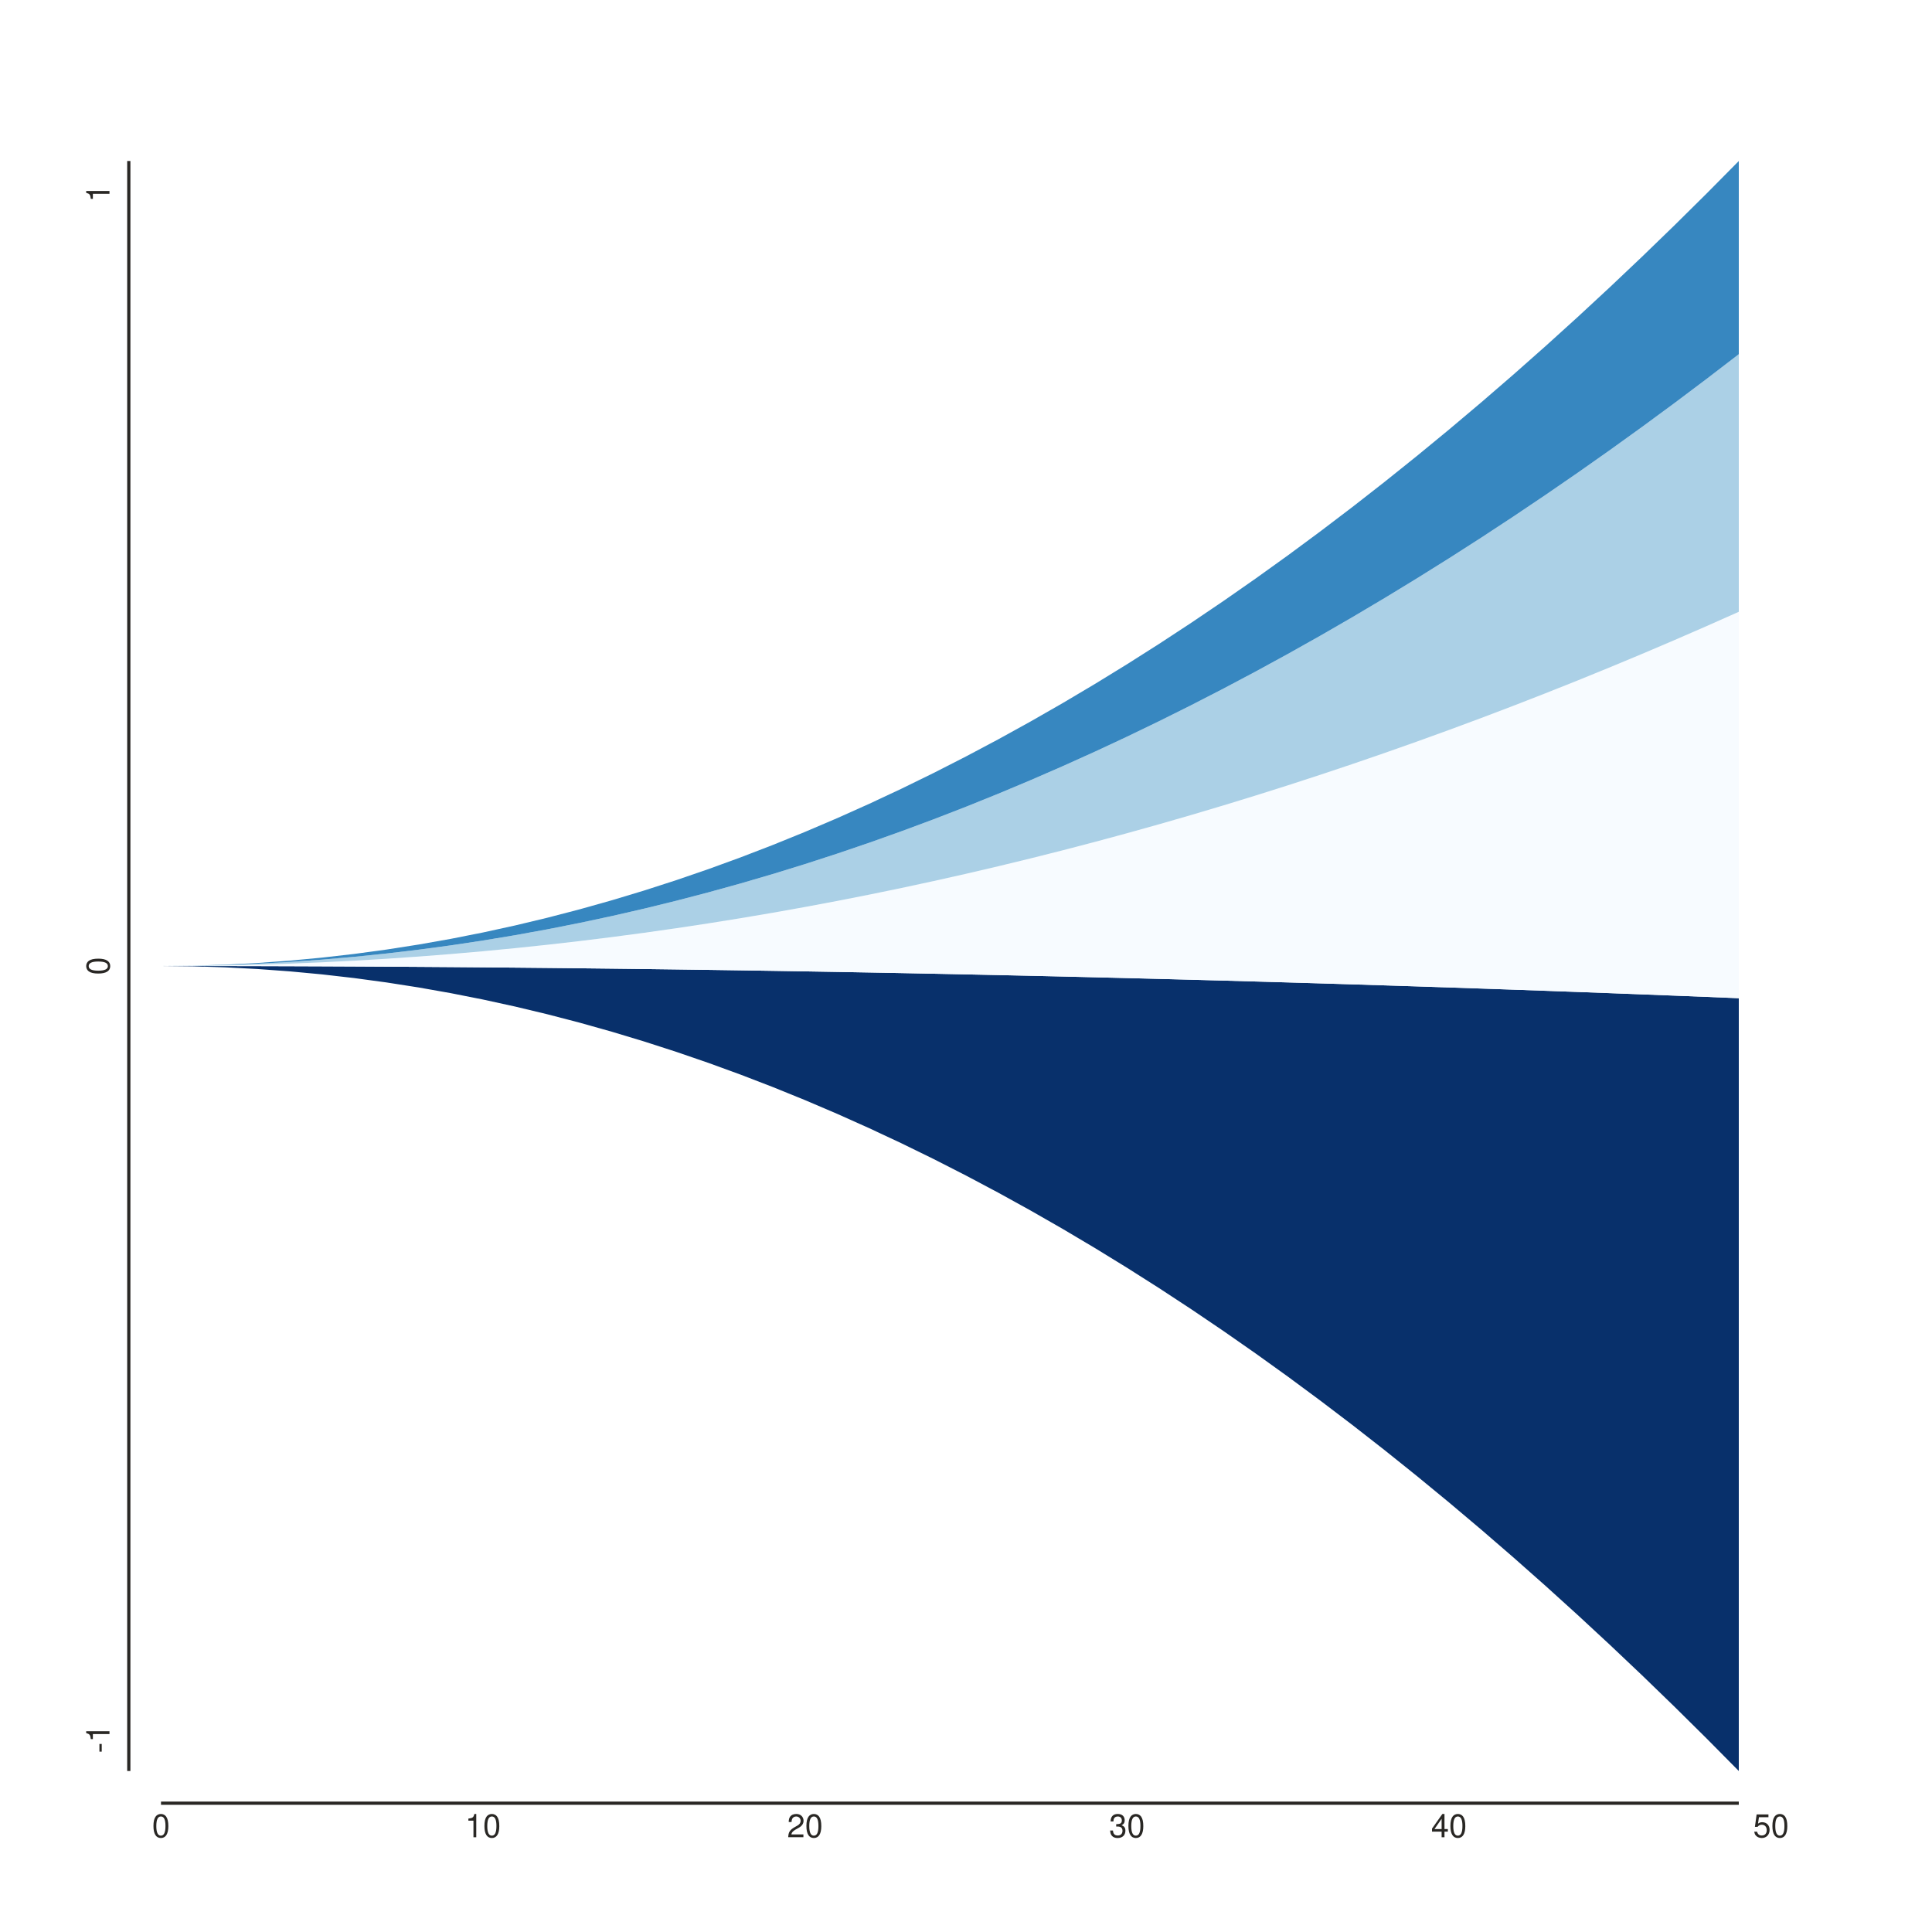
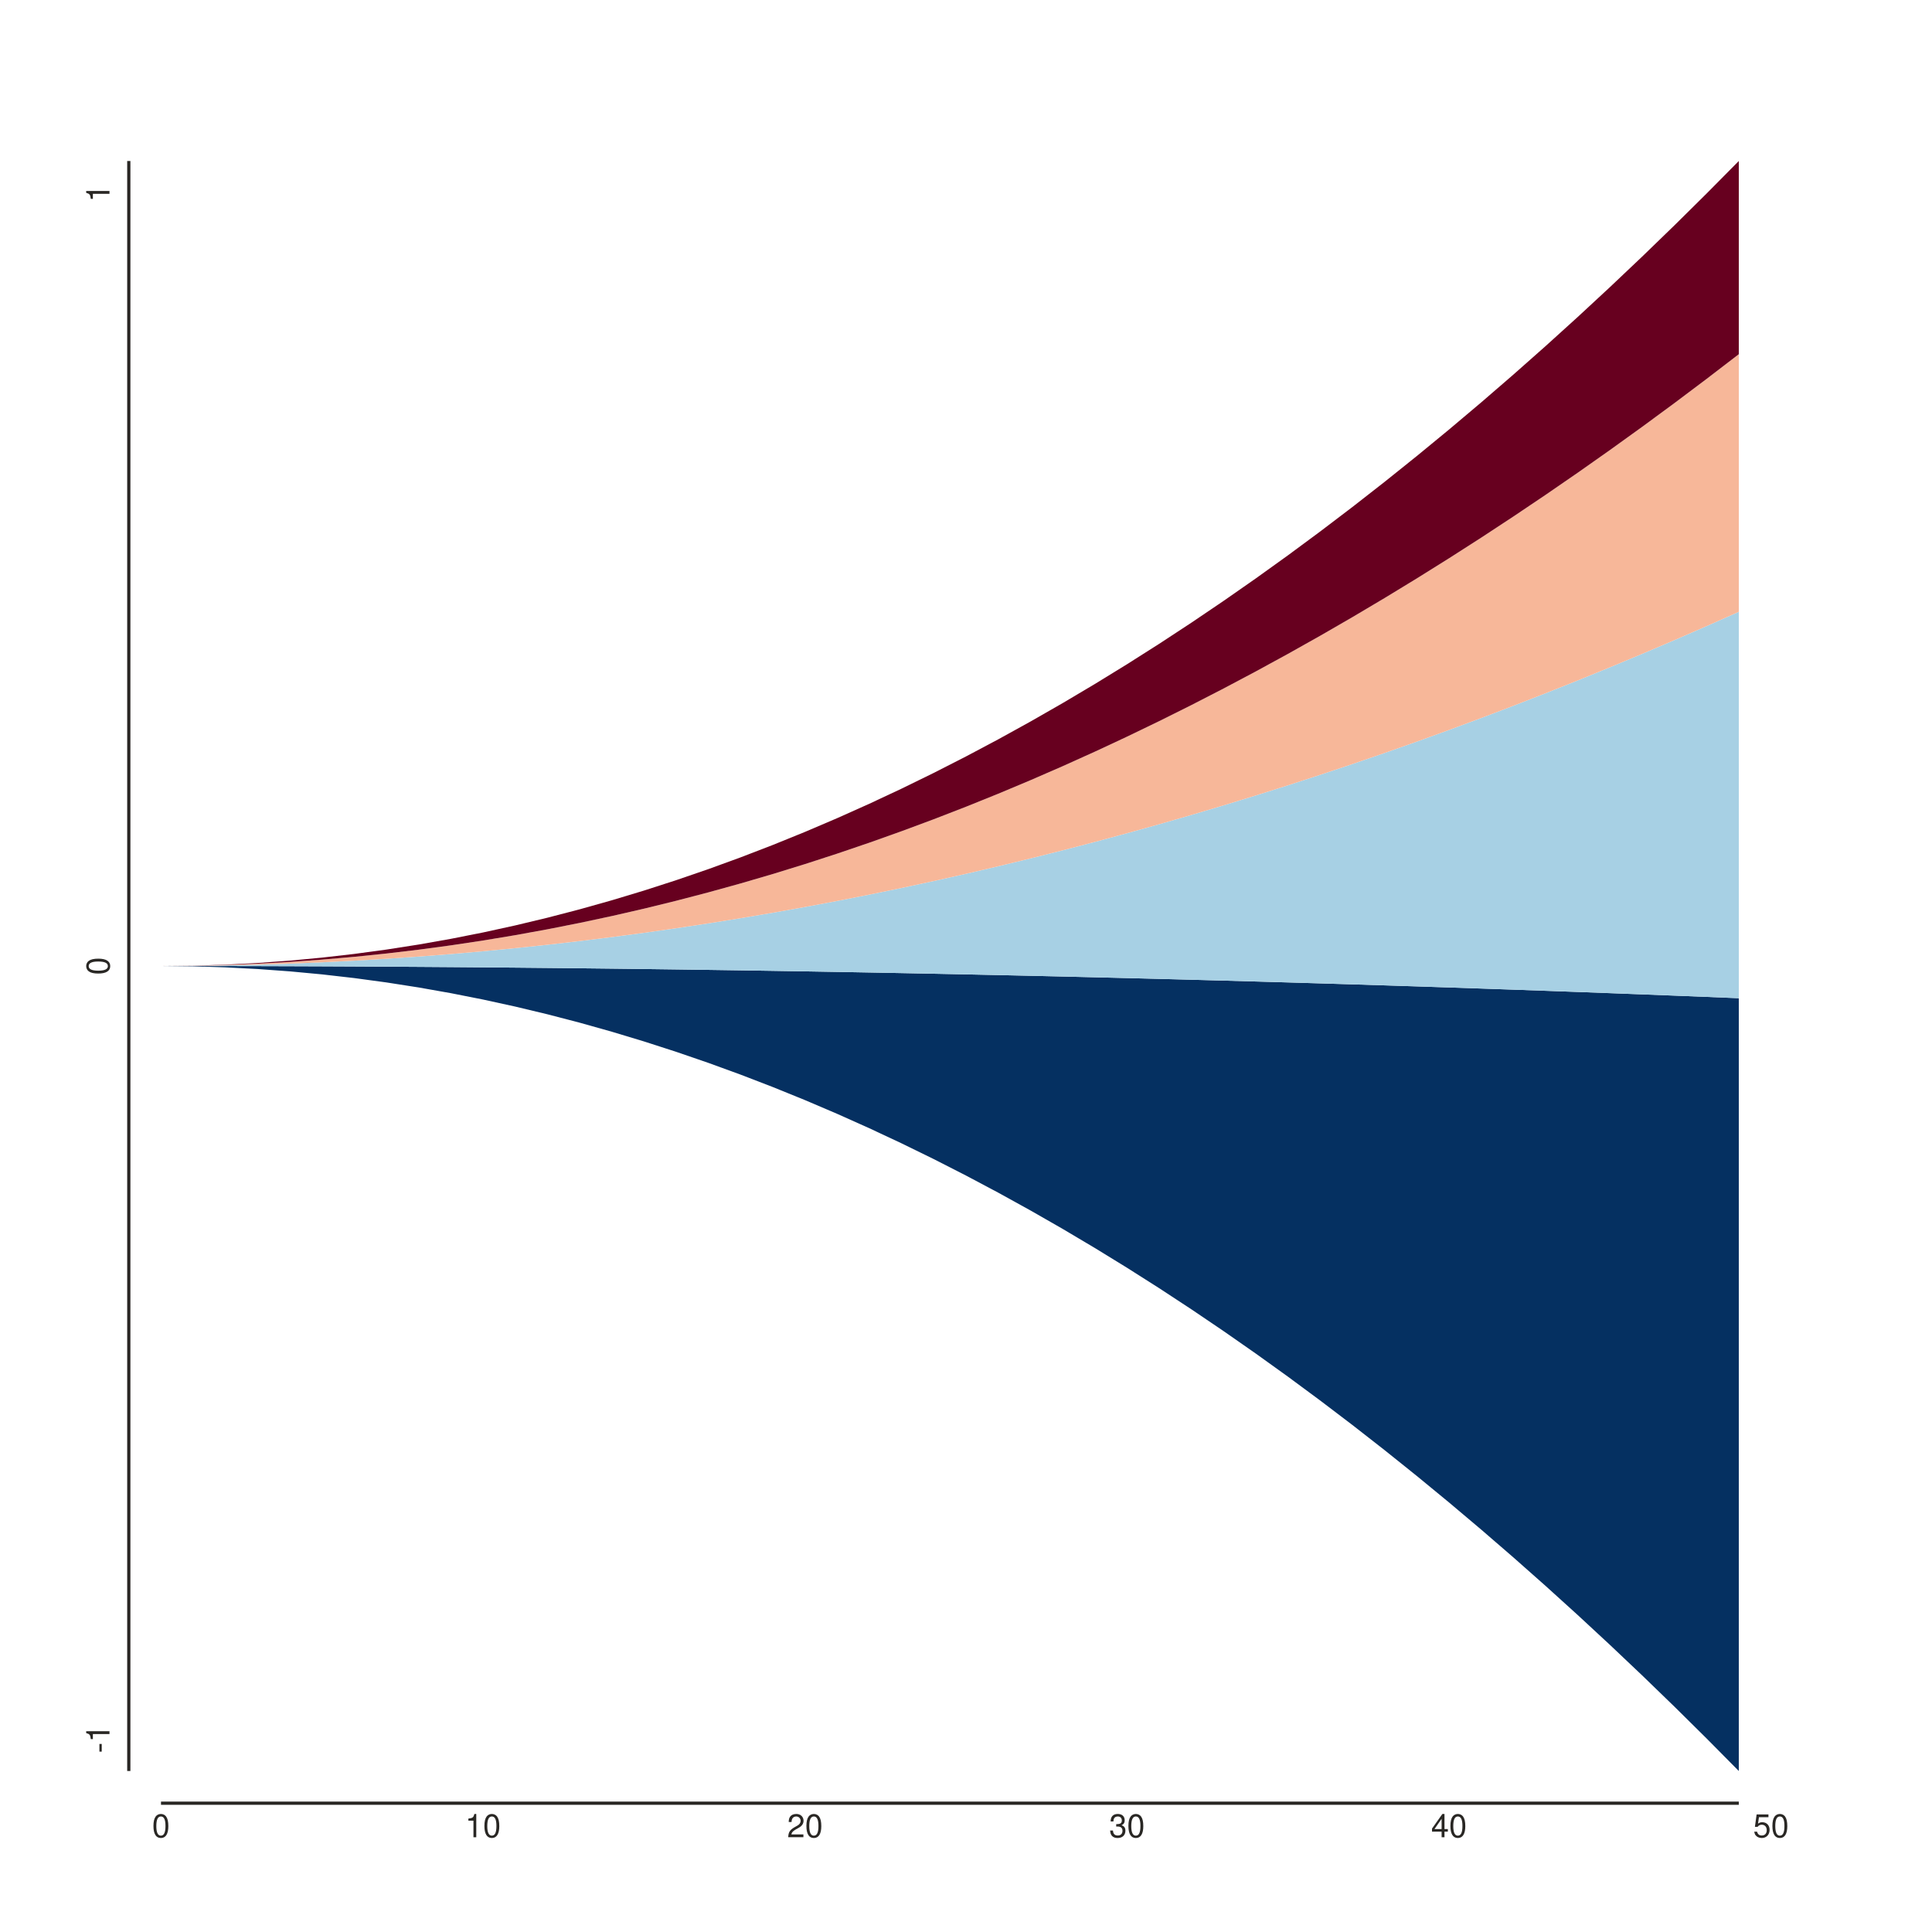
- <svg xmlns="http://www.w3.org/2000/svg" height="600px" id="t0a48d5636ed44133ac26a6b7dc572898" preserveAspectRatio="xMidYMid meet" style="background-color:transparent;fill:rgb(16.1%,15.3%,14.1%);fill-opacity:1.0;font-family:Helvetica;font-size:12px;opacity:1.0;stroke:rgb(16.1%,15.3%,14.1%);stroke-opacity:1.0;stroke-width:1.0" viewBox="0 0 600 600" width="600px">
-   <g class="toyplot-axes-Cartesian" id="t73b76bc992074d858c484fb74b42ce1d">
-     <clipPath id="t0aa3ef111542406eb8e0242074ce0934">
+ <svg xmlns="http://www.w3.org/2000/svg" height="600px" id="tc8c23577e5f94c929adfa395ce34a798" preserveAspectRatio="xMidYMid meet" style="background-color:transparent;fill:rgb(16.1%,15.3%,14.1%);fill-opacity:1.0;font-family:Helvetica;font-size:12px;opacity:1.0;stroke:rgb(16.1%,15.3%,14.1%);stroke-opacity:1.0;stroke-width:1.0" viewBox="0 0 600 600" width="600px">
+   <g class="toyplot-axes-Cartesian" id="t128acf11f35b4f1aab0df8a34add25dc">
+     <clipPath id="t0a865e43e78c48a5878039819ba2d057">
      <rect height="520.0" width="520.0" x="40.0" y="40.0" />
    </clipPath>
-     <g class="toyplot-coordinate-events" clip-path="url(#t0aa3ef111542406eb8e0242074ce0934)" style="cursor:crosshair">
+     <g class="toyplot-coordinate-events" clip-path="url(#t0a865e43e78c48a5878039819ba2d057)" style="cursor:crosshair">
      <rect height="520.0" style="pointer-events:all;visibility:hidden" width="520.0" x="40.0" y="40.0" />
-       <g class="toyplot-mark-FillMagnitudes" id="t59177b34b1a346eaa2a3c8e03599b7cc" style="stroke:none">
-         <polygon points="50.0,300.0 60.0,300.104 70.0,300.416 80.0,300.937 90.0,301.666 100.0,302.603 110.0,303.748 120,305.102 130.0,306.664 140.0,308.434 150.0,310.412 160.0,312.599 170.0,314.994 180.0,317.597 190,320.408 200.0,323.428 210.0,326.656 220.0,330.092 230.0,333.736 240.0,337.589 250.0,341.649 260.0,345.918 270.0,350.396 280.0,355.081 290.0,359.975 300.0,365.077 310.0,370.387 320.0,375.906 330,381.633 340.0,387.568 350.0,393.711 360.0,400.062 370.0,406.622 380.0,413.39 390.0,420.367 400.0,427.551 410.0,434.944 420.0,442.545 430.0,450.354 440.0,458.372 450.0,466.597 460.0,475.031 470.0,483.673 480.0,492.524 490.0,501.583 500.0,510.85 510.0,520.325 520.0,530.008 530.0,539.9 540.0,550.0 540.0,310 530.0,309.596 520.0,309.2 510.0,308.813 500.0,308.434 490.0,308.063 480.0,307.701 470.0,307.347 460.0,307.001 450.0,306.664 440.0,306.335 430.0,306.014 420.0,305.702 410.0,305.398 400.0,305.102 390.0,304.815 380.0,304.536 370.0,304.265 360.0,304.002 350.0,303.748 340.0,303.503 330,303.265 320.0,303.036 310.0,302.815 300.0,302.603 290.0,302.399 280.0,302.203 270.0,302.016 260.0,301.837 250.0,301.666 240.0,301.504 230.0,301.349 220.0,301.204 210.0,301.066 200.0,300.937 190,300.816 180.0,300.704 170.0,300.6 160.0,300.504 150.0,300.416 140.0,300.337 130.0,300.267 120,300.204 110.0,300.15 100.0,300.104 90.0,300.067 80.0,300.037 70.0,300.017 60.0,300.004 50.0,300.0" style="fill:rgb(3.14%,18.8%,42%);fill-opacity:1.0;opacity:1.0;stroke:none" />
-         <polygon points="50.0,300.0 60.0,300.004 70.0,300.017 80.0,300.037 90.0,300.067 100.0,300.104 110.0,300.15 120,300.204 130.0,300.267 140.0,300.337 150.0,300.416 160.0,300.504 170.0,300.6 180.0,300.704 190,300.816 200.0,300.937 210.0,301.066 220.0,301.204 230.0,301.349 240.0,301.504 250.0,301.666 260.0,301.837 270.0,302.016 280.0,302.203 290.0,302.399 300.0,302.603 310.0,302.815 320.0,303.036 330,303.265 340.0,303.503 350.0,303.748 360.0,304.002 370.0,304.265 380.0,304.536 390.0,304.815 400.0,305.102 410.0,305.398 420.0,305.702 430.0,306.014 440.0,306.335 450.0,306.664 460.0,307.001 470.0,307.347 480.0,307.701 490.0,308.063 500.0,308.434 510.0,308.813 520.0,309.2 530.0,309.596 540.0,310 540.0,190 530.0,194.444 520.0,198.796 510.0,203.057 500.0,207.226 490.0,211.304 480.0,215.289 470.0,219.184 460.0,222.986 450.0,226.697 440.0,230.317 430.0,233.844 420.0,237.28 410.0,240.625 400.0,243.878 390.0,247.039 380.0,250.108 370.0,253.086 360.0,255.973 350.0,258.767 340.0,261.47 330,264.082 320.0,266.601 310.0,269.03 300.0,271.366 290.0,273.611 280.0,275.764 270.0,277.826 260.0,279.796 250.0,281.674 240.0,283.461 230.0,285.156 220.0,286.76 210.0,288.272 200.0,289.692 190,291.02 180.0,292.257 170.0,293.403 160.0,294.456 150.0,295.419 140.0,296.289 130.0,297.068 120,297.755 110.0,298.351 100.0,298.855 90.0,299.267 80.0,299.588 70.0,299.817 60.0,299.954 50.0,300.0" style="fill:rgb(96.9%,98.4%,100%);fill-opacity:1.0;opacity:1.0;stroke:none" />
-         <polygon points="50.0,300.0 60.0,299.954 70.0,299.817 80.0,299.588 90.0,299.267 100.0,298.855 110.0,298.351 120,297.755 130.0,297.068 140.0,296.289 150.0,295.419 160.0,294.456 170.0,293.403 180.0,292.257 190,291.02 200.0,289.692 210.0,288.272 220.0,286.76 230.0,285.156 240.0,283.461 250.0,281.674 260.0,279.796 270.0,277.826 280.0,275.764 290.0,273.611 300.0,271.366 310.0,269.03 320.0,266.601 330,264.082 340.0,261.47 350.0,258.767 360.0,255.973 370.0,253.086 380.0,250.108 390.0,247.039 400.0,243.878 410.0,240.625 420.0,237.28 430.0,233.844 440.0,230.317 450.0,226.697 460.0,222.986 470.0,219.184 480.0,215.289 490.0,211.304 500.0,207.226 510.0,203.057 520.0,198.796 530.0,194.444 540.0,190 540.0,110 530.0,117.676 520.0,125.194 510.0,132.553 500.0,139.754 490.0,146.797 480.0,153.682 470.0,160.408 460.0,166.976 450.0,173.386 440.0,179.638 430.0,185.731 420.0,191.666 410.0,197.443 400.0,203.061 390.0,208.521 380.0,213.823 370.0,218.967 360.0,223.953 350.0,228.78 340.0,233.449 330,237.959 320.0,242.312 310.0,246.506 300.0,250.541 290.0,254.419 280.0,258.138 270.0,261.699 260.0,265.102 250.0,268.347 240.0,271.433 230.0,274.361 220.0,277.13 210.0,279.742 200.0,282.195 190,284.49 180.0,286.626 170.0,288.605 160.0,290.425 150.0,292.087 140.0,293.59 130.0,294.935 120,296.122 110.0,297.151 100.0,298.022 90.0,298.734 80.0,299.288 70.0,299.683 60.0,299.921 50.0,300.0" style="fill:rgb(67.2%,81.4%,90.1%);fill-opacity:1.0;opacity:1.0;stroke:none" />
-         <polygon points="50.0,300.0 60.0,299.921 70.0,299.683 80.0,299.288 90.0,298.734 100.0,298.022 110.0,297.151 120,296.122 130.0,294.935 140.0,293.59 150.0,292.087 160.0,290.425 170.0,288.605 180.0,286.626 190,284.49 200.0,282.195 210.0,279.742 220.0,277.13 230.0,274.361 240.0,271.433 250.0,268.347 260.0,265.102 270.0,261.699 280.0,258.138 290.0,254.419 300.0,250.541 310.0,246.506 320.0,242.312 330,237.959 340.0,233.449 350.0,228.78 360.0,223.953 370.0,218.967 380.0,213.823 390.0,208.521 400.0,203.061 410.0,197.443 420.0,191.666 430.0,185.731 440.0,179.638 450.0,173.386 460.0,166.976 470.0,160.408 480.0,153.682 490.0,146.797 500.0,139.754 510.0,132.553 520.0,125.194 530.0,117.676 540.0,110 540.0,50.0 530.0,60.1 520.0,69.992 510.0,79.675 500.0,89.15 490.0,98.417 480.0,107.476 470.0,116.327 460.0,124.969 450.0,133.403 440.0,141.628 430.0,149.646 420.0,157.455 410.0,165.056 400.0,172.449 390.0,179.633 380.0,186.61 370.0,193.378 360.0,199.938 350.0,206.289 340.0,212.432 330,218.367 320.0,224.094 310.0,229.613 300.0,234.923 290.0,240.025 280.0,244.919 270.0,249.604 260.0,254.082 250.0,258.351 240.0,262.411 230.0,266.264 220.0,269.908 210.0,273.344 200.0,276.572 190,279.592 180.0,282.403 170.0,285.006 160.0,287.401 150.0,289.588 140.0,291.566 130.0,293.336 120,294.898 110.0,296.252 100.0,297.397 90.0,298.334 80.0,299.063 70.0,299.584 60.0,299.896 50.0,300.0" style="fill:rgb(21.6%,52.9%,75.4%);fill-opacity:1.0;opacity:1.0;stroke:none" />
+       <g class="toyplot-mark-FillMagnitudes" id="t539f7cb866494ccca57bdb11df2a5d6d" style="stroke:none">
+         <polygon points="50.0,300.0 60.0,300.104 70.0,300.416 80.0,300.937 90.0,301.666 100.0,302.603 110.0,303.748 120,305.102 130.0,306.664 140.0,308.434 150.0,310.412 160.0,312.599 170.0,314.994 180.0,317.597 190,320.408 200.0,323.428 210.0,326.656 220.0,330.092 230.0,333.736 240.0,337.589 250.0,341.649 260.0,345.918 270.0,350.396 280.0,355.081 290.0,359.975 300.0,365.077 310.0,370.387 320.0,375.906 330,381.633 340.0,387.568 350.0,393.711 360.0,400.062 370.0,406.622 380.0,413.39 390.0,420.367 400.0,427.551 410.0,434.944 420.0,442.545 430.0,450.354 440.0,458.372 450.0,466.597 460.0,475.031 470.0,483.673 480.0,492.524 490.0,501.583 500.0,510.85 510.0,520.325 520.0,530.008 530.0,539.9 540.0,550.0 540.0,310 530.0,309.596 520.0,309.2 510.0,308.813 500.0,308.434 490.0,308.063 480.0,307.701 470.0,307.347 460.0,307.001 450.0,306.664 440.0,306.335 430.0,306.014 420.0,305.702 410.0,305.398 400.0,305.102 390.0,304.815 380.0,304.536 370.0,304.265 360.0,304.002 350.0,303.748 340.0,303.503 330,303.265 320.0,303.036 310.0,302.815 300.0,302.603 290.0,302.399 280.0,302.203 270.0,302.016 260.0,301.837 250.0,301.666 240.0,301.504 230.0,301.349 220.0,301.204 210.0,301.066 200.0,300.937 190,300.816 180.0,300.704 170.0,300.6 160.0,300.504 150.0,300.416 140.0,300.337 130.0,300.267 120,300.204 110.0,300.15 100.0,300.104 90.0,300.067 80.0,300.037 70.0,300.017 60.0,300.004 50.0,300.0" style="fill:rgb(1.96%,18.8%,38%);fill-opacity:1.0;opacity:1.0;stroke:none" />
+         <polygon points="50.0,300.0 60.0,300.004 70.0,300.017 80.0,300.037 90.0,300.067 100.0,300.104 110.0,300.15 120,300.204 130.0,300.267 140.0,300.337 150.0,300.416 160.0,300.504 170.0,300.6 180.0,300.704 190,300.816 200.0,300.937 210.0,301.066 220.0,301.204 230.0,301.349 240.0,301.504 250.0,301.666 260.0,301.837 270.0,302.016 280.0,302.203 290.0,302.399 300.0,302.603 310.0,302.815 320.0,303.036 330,303.265 340.0,303.503 350.0,303.748 360.0,304.002 370.0,304.265 380.0,304.536 390.0,304.815 400.0,305.102 410.0,305.398 420.0,305.702 430.0,306.014 440.0,306.335 450.0,306.664 460.0,307.001 470.0,307.347 480.0,307.701 490.0,308.063 500.0,308.434 510.0,308.813 520.0,309.2 530.0,309.596 540.0,310 540.0,190 530.0,194.444 520.0,198.796 510.0,203.057 500.0,207.226 490.0,211.304 480.0,215.289 470.0,219.184 460.0,222.986 450.0,226.697 440.0,230.317 430.0,233.844 420.0,237.28 410.0,240.625 400.0,243.878 390.0,247.039 380.0,250.108 370.0,253.086 360.0,255.973 350.0,258.767 340.0,261.47 330,264.082 320.0,266.601 310.0,269.03 300.0,271.366 290.0,273.611 280.0,275.764 270.0,277.826 260.0,279.796 250.0,281.674 240.0,283.461 230.0,285.156 220.0,286.76 210.0,288.272 200.0,289.692 190,291.02 180.0,292.257 170.0,293.403 160.0,294.456 150.0,295.419 140.0,296.289 130.0,297.068 120,297.755 110.0,298.351 100.0,298.855 90.0,299.267 80.0,299.588 70.0,299.817 60.0,299.954 50.0,300.0" style="fill:rgb(65.5%,81.4%,89.4%);fill-opacity:1.0;opacity:1.0;stroke:none" />
+         <polygon points="50.0,300.0 60.0,299.954 70.0,299.817 80.0,299.588 90.0,299.267 100.0,298.855 110.0,298.351 120,297.755 130.0,297.068 140.0,296.289 150.0,295.419 160.0,294.456 170.0,293.403 180.0,292.257 190,291.02 200.0,289.692 210.0,288.272 220.0,286.76 230.0,285.156 240.0,283.461 250.0,281.674 260.0,279.796 270.0,277.826 280.0,275.764 290.0,273.611 300.0,271.366 310.0,269.03 320.0,266.601 330,264.082 340.0,261.47 350.0,258.767 360.0,255.973 370.0,253.086 380.0,250.108 390.0,247.039 400.0,243.878 410.0,240.625 420.0,237.28 430.0,233.844 440.0,230.317 450.0,226.697 460.0,222.986 470.0,219.184 480.0,215.289 490.0,211.304 500.0,207.226 510.0,203.057 520.0,198.796 530.0,194.444 540.0,190 540.0,110 530.0,117.676 520.0,125.194 510.0,132.553 500.0,139.754 490.0,146.797 480.0,153.682 470.0,160.408 460.0,166.976 450.0,173.386 440.0,179.638 430.0,185.731 420.0,191.666 410.0,197.443 400.0,203.061 390.0,208.521 380.0,213.823 370.0,218.967 360.0,223.953 350.0,228.78 340.0,233.449 330,237.959 320.0,242.312 310.0,246.506 300.0,250.541 290.0,254.419 280.0,258.138 270.0,261.699 260.0,265.102 250.0,268.347 240.0,271.433 230.0,274.361 220.0,277.13 210.0,279.742 200.0,282.195 190,284.49 180.0,286.626 170.0,288.605 160.0,290.425 150.0,292.087 140.0,293.59 130.0,294.935 120,296.122 110.0,297.151 100.0,298.022 90.0,298.734 80.0,299.288 70.0,299.683 60.0,299.921 50.0,300.0" style="fill:rgb(96.9%,71.8%,60%);fill-opacity:1.0;opacity:1.0;stroke:none" />
+         <polygon points="50.0,300.0 60.0,299.921 70.0,299.683 80.0,299.288 90.0,298.734 100.0,298.022 110.0,297.151 120,296.122 130.0,294.935 140.0,293.59 150.0,292.087 160.0,290.425 170.0,288.605 180.0,286.626 190,284.49 200.0,282.195 210.0,279.742 220.0,277.13 230.0,274.361 240.0,271.433 250.0,268.347 260.0,265.102 270.0,261.699 280.0,258.138 290.0,254.419 300.0,250.541 310.0,246.506 320.0,242.312 330,237.959 340.0,233.449 350.0,228.78 360.0,223.953 370.0,218.967 380.0,213.823 390.0,208.521 400.0,203.061 410.0,197.443 420.0,191.666 430.0,185.731 440.0,179.638 450.0,173.386 460.0,166.976 470.0,160.408 480.0,153.682 490.0,146.797 500.0,139.754 510.0,132.553 520.0,125.194 530.0,117.676 540.0,110 540.0,50.0 530.0,60.1 520.0,69.992 510.0,79.675 500.0,89.15 490.0,98.417 480.0,107.476 470.0,116.327 460.0,124.969 450.0,133.403 440.0,141.628 430.0,149.646 420.0,157.455 410.0,165.056 400.0,172.449 390.0,179.633 380.0,186.61 370.0,193.378 360.0,199.938 350.0,206.289 340.0,212.432 330,218.367 320.0,224.094 310.0,229.613 300.0,234.923 290.0,240.025 280.0,244.919 270.0,249.604 260.0,254.082 250.0,258.351 240.0,262.411 230.0,266.264 220.0,269.908 210.0,273.344 200.0,276.572 190,279.592 180.0,282.403 170.0,285.006 160.0,287.401 150.0,289.588 140.0,291.566 130.0,293.336 120,294.898 110.0,296.252 100.0,297.397 90.0,298.334 80.0,299.063 70.0,299.584 60.0,299.896 50.0,300.0" style="fill:rgb(40.4%,0%,12.2%);fill-opacity:1.0;opacity:1.0;stroke:none" />
      </g>
    </g>
    <g class="toyplot-coordinates" style="visibility:hidden">
      <rect height="14.0" style="fill:rgb(100%,100%,100%);fill-opacity:1.0;opacity:0.75;stroke:none" width="90.0" x="450.0" y="60.0" />
      <text style="alignment-baseline:middle;font-size:10px;font-weight:normal;stroke:none;text-anchor:middle" x="495.0" y="67.0" />
    </g>
-     <g class="toyplot-axes-Axis" id="tc3f6767dee8d4018bc2bbd3ff39e666f" transform="translate(50.0,550.0) rotate(0.0) translate(0,10.0)">
+     <g class="toyplot-axes-Axis" id="t0738779ce9bf43c38e993d9bb0f4a9e9" transform="translate(50.0,550.0) rotate(0.0) translate(0,10.0)">
      <line style="" x1="0" x2="490.0" y1="0" y2="0" />
      <g>
        <text style="dominant-baseline:hanging;font-size:10px;font-weight:normal;stroke:none;text-anchor:middle" transform="translate(0.0,6)">
          <tspan style="dominant-baseline:inherit">0</tspan>
        </text>
        <text style="dominant-baseline:hanging;font-size:10px;font-weight:normal;stroke:none;text-anchor:middle" transform="translate(100.0,6)">
          <tspan style="dominant-baseline:inherit">10</tspan>
        </text>
        <text style="dominant-baseline:hanging;font-size:10px;font-weight:normal;stroke:none;text-anchor:middle" transform="translate(200.0,6)">
          <tspan style="dominant-baseline:inherit">20</tspan>
        </text>
        <text style="dominant-baseline:hanging;font-size:10px;font-weight:normal;stroke:none;text-anchor:middle" transform="translate(300.0,6)">
          <tspan style="dominant-baseline:inherit">30</tspan>
        </text>
        <text style="dominant-baseline:hanging;font-size:10px;font-weight:normal;stroke:none;text-anchor:middle" transform="translate(400.0,6)">
          <tspan style="dominant-baseline:inherit">40</tspan>
        </text>
        <text style="dominant-baseline:hanging;font-size:10px;font-weight:normal;stroke:none;text-anchor:middle" transform="translate(500.0,6)">
          <tspan style="dominant-baseline:inherit">50</tspan>
        </text>
      </g>
    </g>
-     <g class="toyplot-axes-Axis" id="t2f7ef49ee69d4c16a55b9e23acaa1b3f" transform="translate(50.0,550.0) rotate(-90.0) translate(0,-10.0)">
+     <g class="toyplot-axes-Axis" id="t702ec56e5ab64144995937fdc0dcef44" transform="translate(50.0,550.0) rotate(-90.0) translate(0,-10.0)">
      <line style="" x1="0" x2="500.0" y1="0" y2="0" />
      <g>
        <text style="dominant-baseline:alphabetic;font-size:10px;font-weight:normal;stroke:none;text-anchor:middle" transform="translate(10,-6)">
          <tspan style="dominant-baseline:inherit">-1</tspan>
        </text>
        <text style="dominant-baseline:alphabetic;font-size:10px;font-weight:normal;stroke:none;text-anchor:middle" transform="translate(250.0,-6)">
          <tspan style="dominant-baseline:inherit">0</tspan>
        </text>
        <text style="dominant-baseline:alphabetic;font-size:10px;font-weight:normal;stroke:none;text-anchor:middle" transform="translate(490,-6)">
          <tspan style="dominant-baseline:inherit">1</tspan>
        </text>
      </g>
    </g>
  </g>
</svg>
